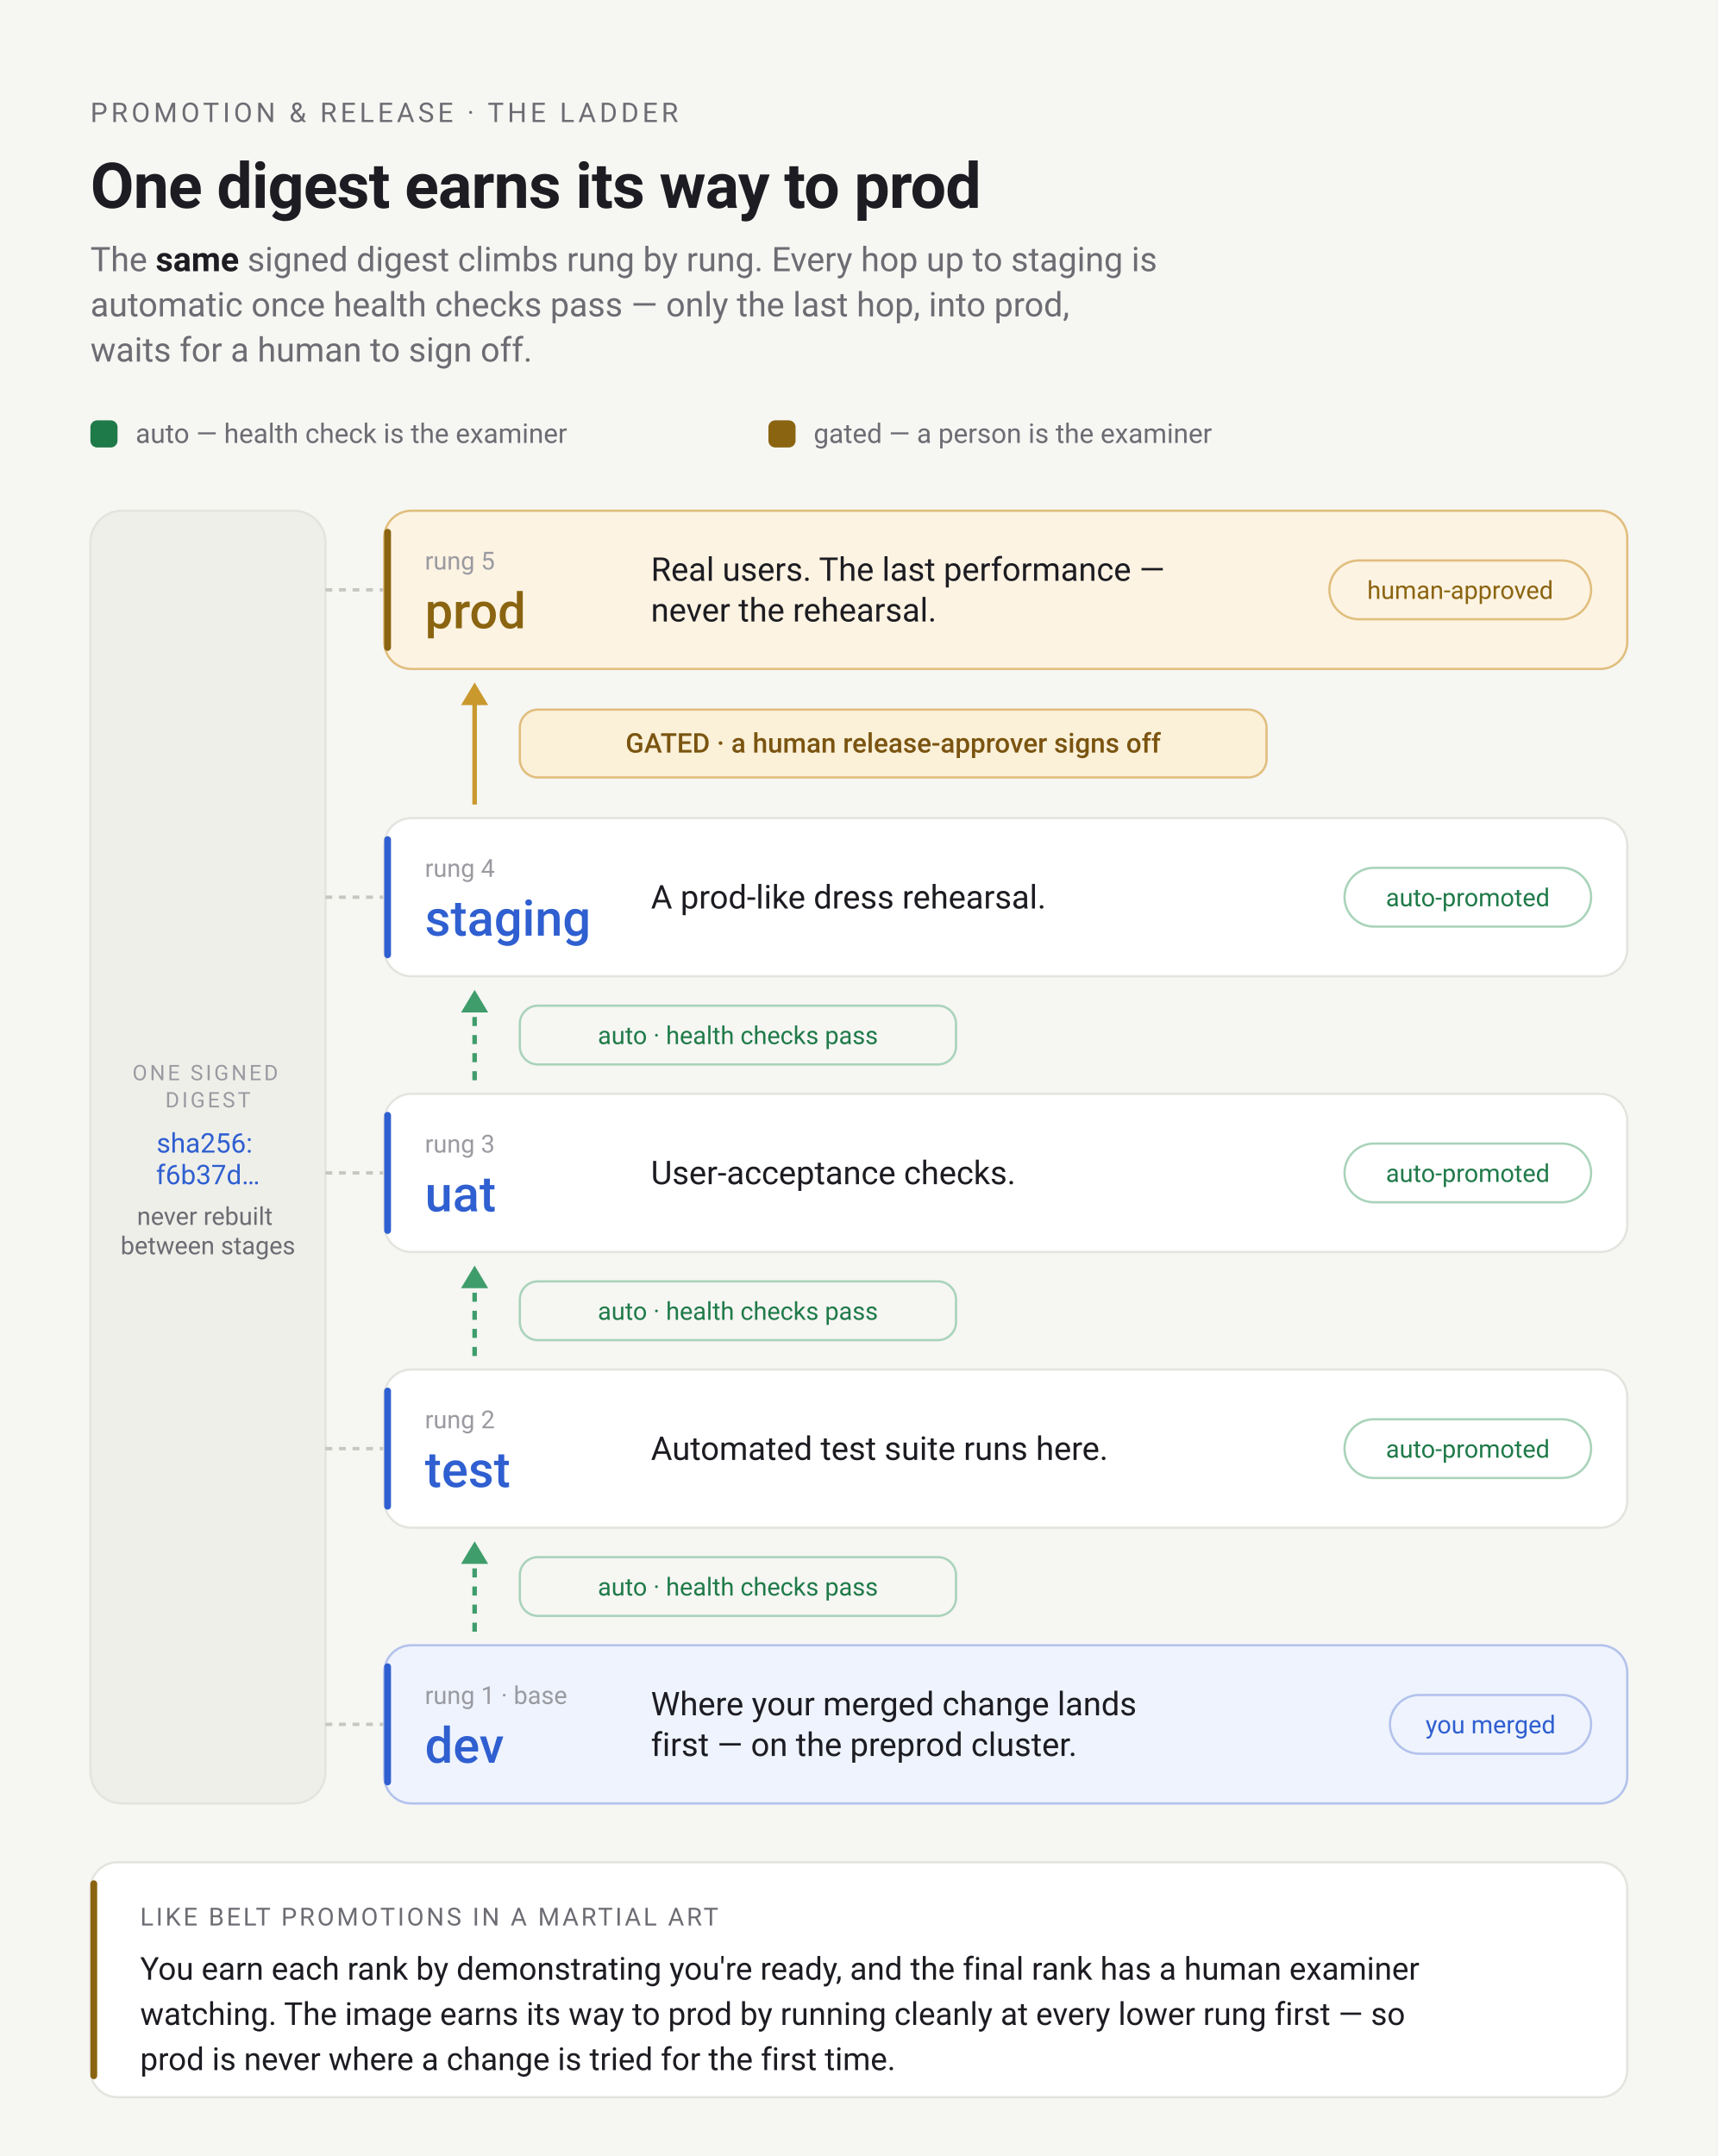
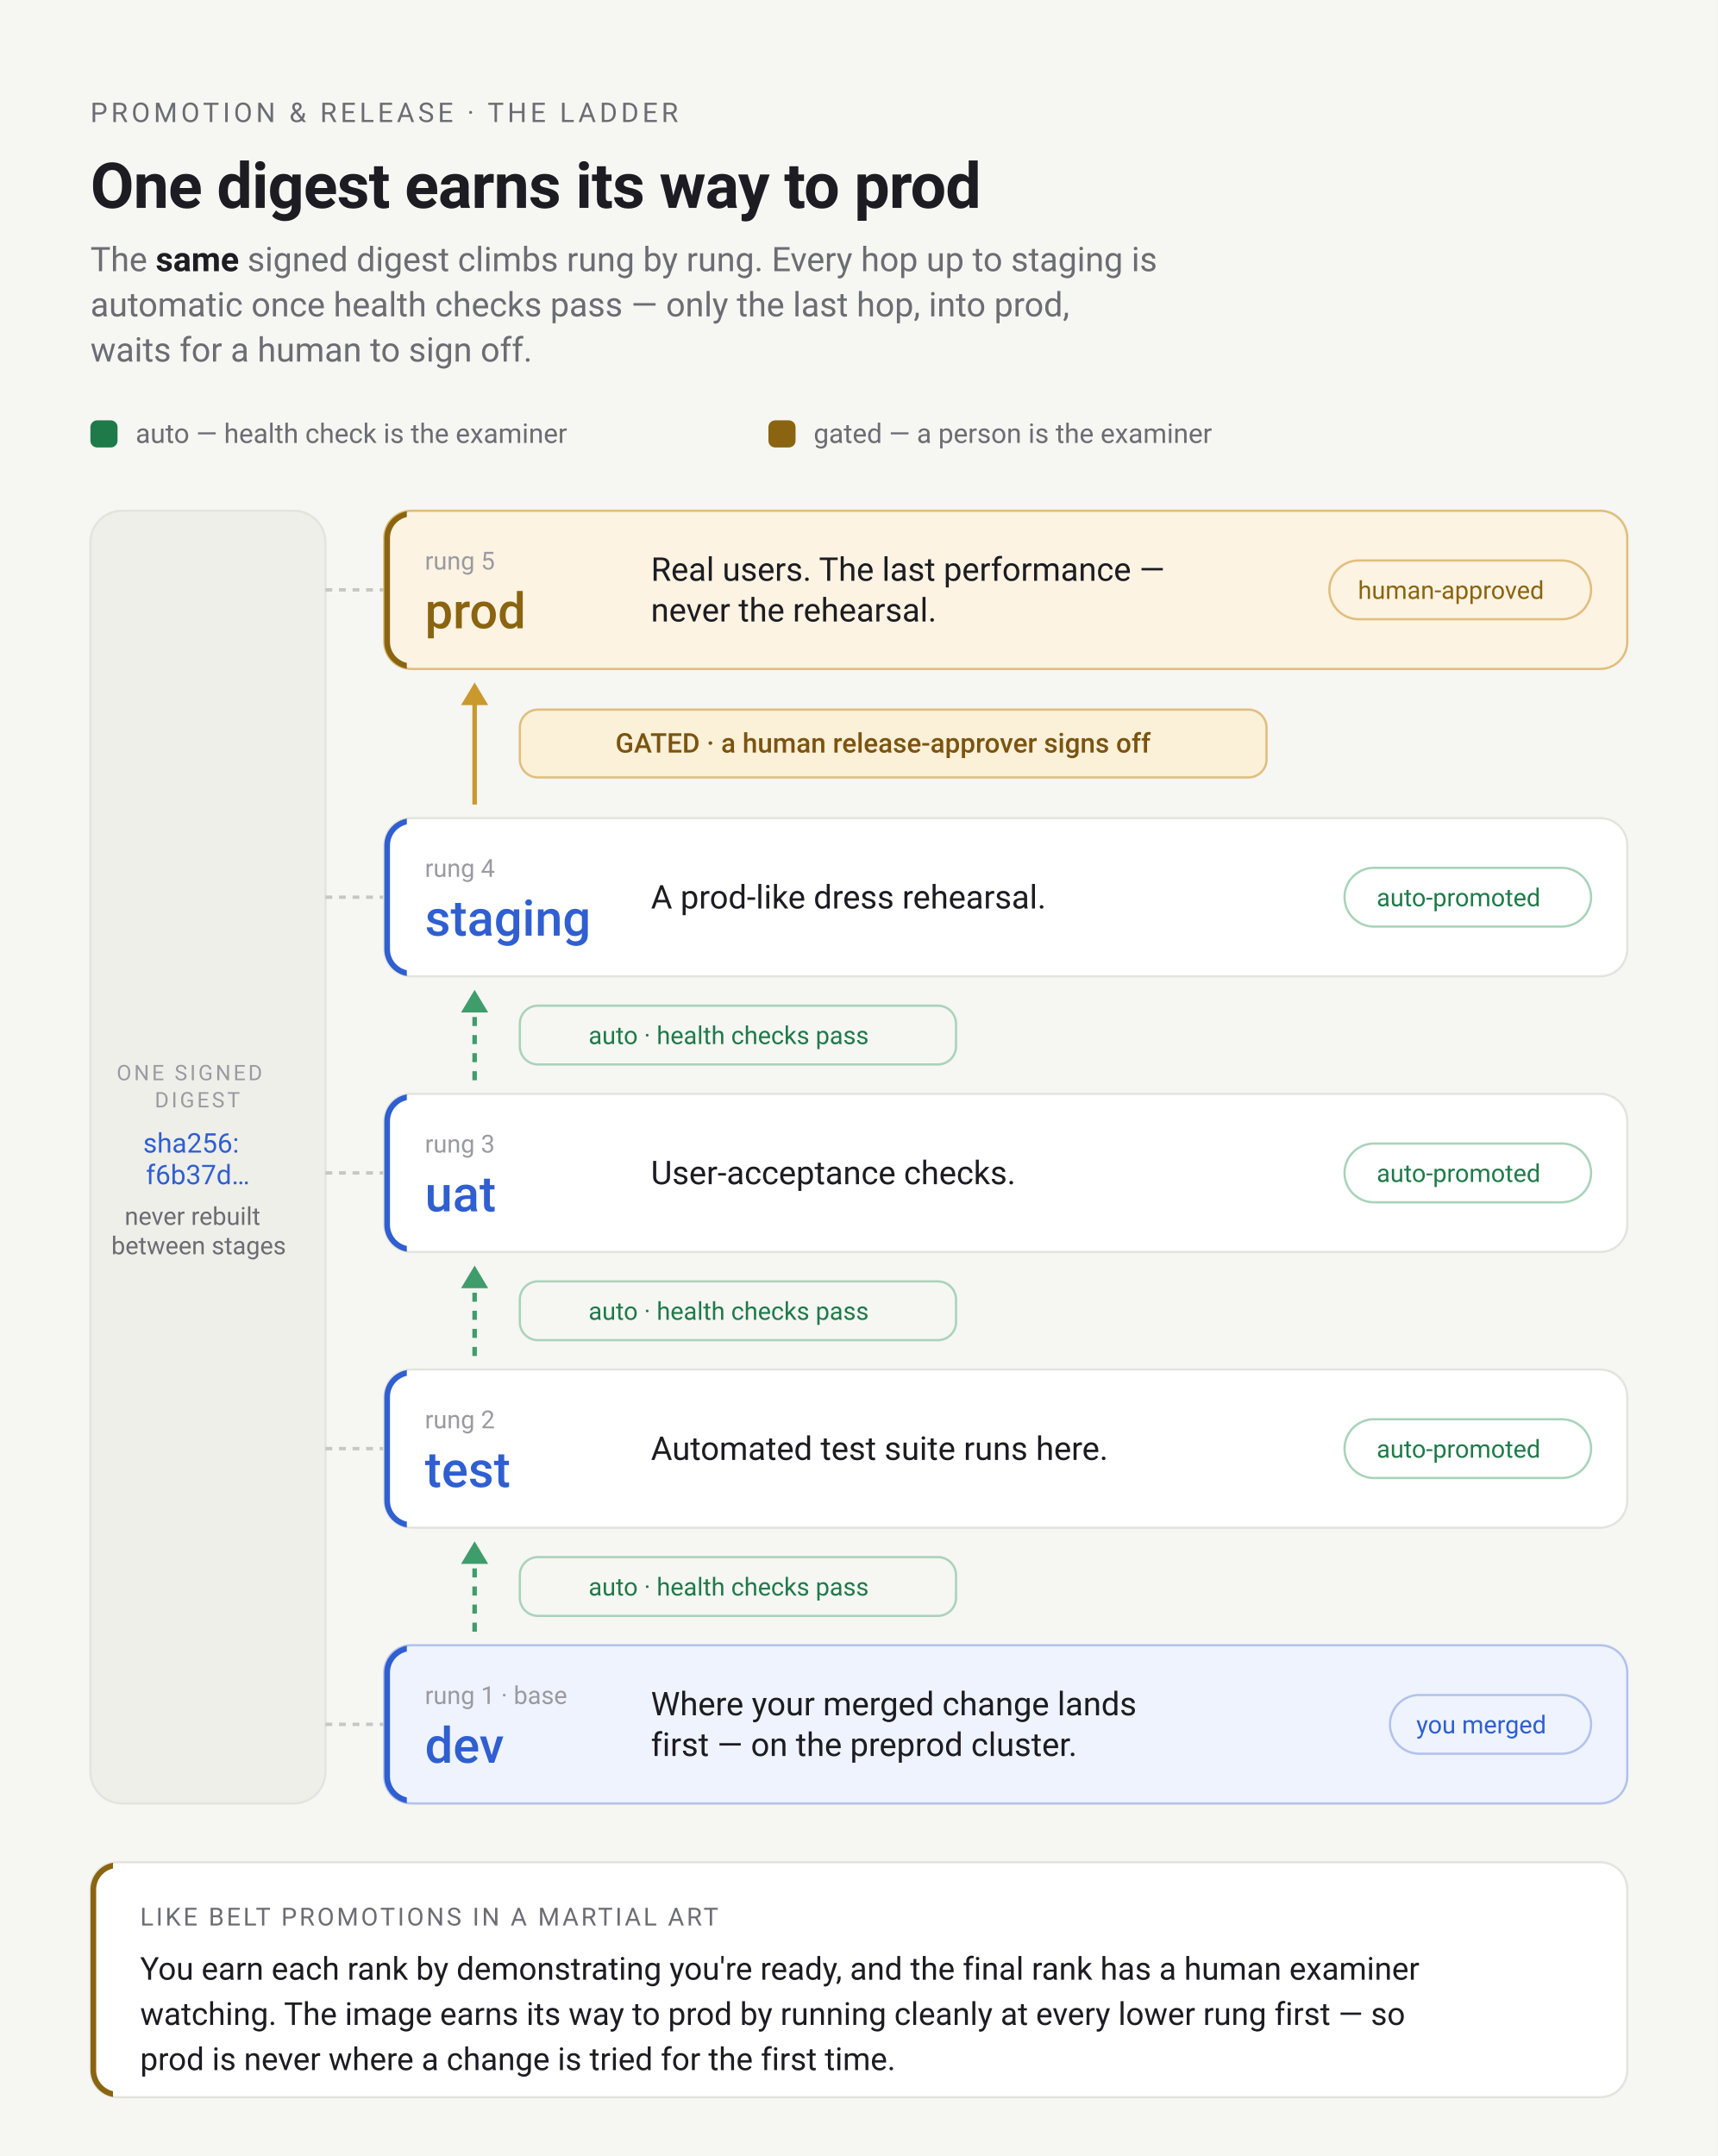
- <svg xmlns="http://www.w3.org/2000/svg" viewBox="0 0 760 954" width="760" height="954" font-family="system-ui,-apple-system,'Segoe UI',Roboto,Helvetica,Arial,sans-serif">
+ <svg xmlns="http://www.w3.org/2000/svg" xml:space="preserve" viewBox="0 0 760 954" width="760" height="954" font-family="system-ui,-apple-system,'Segoe UI',Roboto,Helvetica,Arial,sans-serif">
+   <defs>
+     <clipPath id="abar0">
+       <rect x="169.0" y="225.0" width="11.0" height="72.0" />
+     </clipPath>
+     <clipPath id="abar1">
+       <rect x="169.0" y="361.0" width="11.0" height="72.0" />
+     </clipPath>
+     <clipPath id="abar2">
+       <rect x="169.0" y="483.0" width="11.0" height="72.0" />
+     </clipPath>
+     <clipPath id="abar3">
+       <rect x="169.0" y="605.0" width="11.0" height="72.0" />
+     </clipPath>
+     <clipPath id="abar4">
+       <rect x="169.0" y="727.0" width="11.0" height="72.0" />
+     </clipPath>
+     <clipPath id="abar5">
+       <rect x="39.0" y="823.0" width="11.0" height="106.0" />
+     </clipPath>
+   </defs>
  <style>@media(prefers-color-scheme:dark){[fill="#f6f6f3"]{fill:#1b1b18}[stroke="#f6f6f3"]{stroke:#1b1b18}[fill="#6c6c73"]{fill:#898990}[stroke="#6c6c73"]{stroke:#898990}[fill="#1c1c22"]{fill:#dddde3}[stroke="#1c1c22"]{stroke:#dddde3}[fill="#1f7a49"]{fill:#45d487}[stroke="#1f7a49"]{stroke:#45d487}[fill="#8a6410"]{fill:#ecb02d}[stroke="#8a6410"]{stroke:#ecb02d}[fill="#efefea"]{fill:#1f1f1c}[stroke="#efefea"]{stroke:#1f1f1c}[fill="#e4e4df"]{fill:#252521}[stroke="#e4e4df"]{stroke:#252521}[fill="#9a9aa1"]{fill:#888890}[stroke="#9a9aa1"]{stroke:#888890}[fill="#2f5fd0"]{fill:#7798e3}[stroke="#2f5fd0"]{stroke:#7798e3}[fill="#c7c7c1"]{fill:#34342f}[stroke="#c7c7c1"]{stroke:#34342f}[fill="#fdf3e2"]{fill:#533d18}[stroke="#fdf3e2"]{stroke:#533d18}[fill="#e0be7e"]{fill:#e6c68a}[stroke="#e0be7e"]{stroke:#e6c68a}[fill="#ffffff"]{fill:#141414}[stroke="#ffffff"]{stroke:#141414}[fill="#a9d3ba"]{fill:#9fd0b3}[stroke="#a9d3ba"]{stroke:#9fd0b3}[fill="#eef3fd"]{fill:#17294f}[stroke="#eef3fd"]{stroke:#17294f}[fill="#b3c2ec"]{fill:#1f346c}[stroke="#b3c2ec"]{stroke:#1f346c}[fill="#c9992e"]{fill:#e2bf71}[stroke="#c9992e"]{stroke:#e2bf71}[fill="#fbf0d8"]{fill:#584419}[stroke="#fbf0d8"]{stroke:#584419}[fill="#7a5410"]{fill:#e9a630}[stroke="#7a5410"]{stroke:#e9a630}[fill="#3f9d6b"]{fill:#6fc899}[stroke="#3f9d6b"]{stroke:#6fc899}}</style>
  <rect class="bg" x="0" y="0" width="760" height="954" fill="#f6f6f3" />
  <text class="muted mono" x="40" y="54" font-size="12" fill="#6c6c73" letter-spacing="1.6px">
    <tspan x="40">PROMOTION &amp; RELEASE · THE LADDER</tspan>
  </text>
  <text class="text" x="40" y="92" font-size="28" fill="#1c1c22" font-weight="600" letter-spacing="-0.3px">
    <tspan x="40">One digest earns its way to prod</tspan>
  </text>
  <text class="muted" x="40" y="120" font-size="15" fill="#6c6c73">
    <tspan x="40">The <tspan class="text" fill="#1c1c22" font-weight="600">same</tspan> signed digest climbs rung by rung. Every hop up to staging is</tspan>
    <tspan x="40" dy="20">automatic once health checks pass — only the last hop, into prod,</tspan>
    <tspan x="40" dy="20">waits for a human to sign off.</tspan>
  </text>
  <rect x="40" y="186" width="12" height="12" rx="3" class="c-green" fill="#1f7a49" />
  <text class="muted mono" x="60" y="196" font-size="12" fill="#6c6c73">
    <tspan x="60">auto — health check is the examiner</tspan>
  </text>
  <rect x="340" y="186" width="12" height="12" rx="3" class="c-amber" fill="#8a6410" />
  <text class="muted mono" x="360" y="196" font-size="12" fill="#6c6c73">
    <tspan x="360">gated — a person is the examiner</tspan>
  </text>
  <rect x="40" y="226" width="104" height="572" rx="14" class="railbg brd" fill="#efefea" stroke="#e4e4df" stroke-width="1" />
  <line class="railLine" x1="92" y1="244" x2="92" y2="780" stroke="undefined" stroke-width="2" stroke-dasharray="4 4" />
  <rect x="48" y="460" width="88" height="104" rx="8" class="railbg" fill="#efefea" />
  <text class="dim mono" x="92" y="478" font-size="9.5" fill="#9a9aa1" letter-spacing="0.12em" text-anchor="middle">
    <tspan x="92">ONE SIGNED</tspan>
    <tspan x="92" dy="12">DIGEST</tspan>
  </text>
  <text class="c-blue mono" x="92" y="510" font-size="12" fill="#2f5fd0" text-anchor="middle">
    <tspan x="92">sha256:</tspan>
    <tspan x="92" dy="14">f6b37d…</tspan>
  </text>
  <text class="muted" x="92" y="542" font-size="11" fill="#6c6c73" text-anchor="middle">
    <tspan x="92">never rebuilt</tspan>
    <tspan x="92" dy="13">between stages</tspan>
  </text>
  <line class="tie" x1="144" y1="261" x2="170" y2="261" stroke="#c7c7c1" stroke-width="1.5" stroke-dasharray="3 3" />
  <rect x="170" y="226" width="550" height="70" rx="12" class="cardProd cardProdBd" fill="#fdf3e2" stroke="#e0be7e" stroke-width="1" />
-   <rect x="170" y="234" width="3" height="54" rx="1.5" class="c-amber" fill="#8a6410" />
+   <rect x="171.3" y="227.3" width="547.5" height="67.5" rx="10.8" fill="none" stroke="#8a6410" stroke-width="2.5" clip-path="url(#abar0)" />
  <text class="dim mono" x="188" y="252" font-size="11" fill="#9a9aa1">
    <tspan x="188">rung 5</tspan>
  </text>
  <text class="c-amber mono" x="188" y="278" font-size="22" fill="#8a6410" font-weight="500">
    <tspan x="188">prod</tspan>
  </text>
  <text class="text" x="288" y="257" font-size="14.5" fill="#1c1c22">
    <tspan x="288">Real users. The last performance —</tspan>
    <tspan x="288" dy="18">never the rehearsal.</tspan>
  </text>
  <rect x="588.2" y="248" width="115.8" height="26" rx="13" class="chipAmberBd" fill="none" stroke="#e0be7e" stroke-width="1" />
  <text class="c-amber mono" x="646.1" y="265" font-size="11" fill="#8a6410" text-anchor="middle">
    <tspan x="646.1">human-approved</tspan>
  </text>
  <line class="tie" x1="144" y1="397" x2="170" y2="397" stroke="#c7c7c1" stroke-width="1.5" stroke-dasharray="3 3" />
  <rect x="170" y="362" width="550" height="70" rx="12" class="card brd" fill="#ffffff" stroke="#e4e4df" stroke-width="1" />
-   <rect x="170" y="370" width="3" height="54" rx="1.5" class="c-blue" fill="#2f5fd0" />
+   <rect x="171.3" y="363.3" width="547.5" height="67.5" rx="10.8" fill="none" stroke="#2f5fd0" stroke-width="2.5" clip-path="url(#abar1)" />
  <text class="dim mono" x="188" y="388" font-size="11" fill="#9a9aa1">
    <tspan x="188">rung 4</tspan>
  </text>
  <text class="c-blue mono" x="188" y="414" font-size="22" fill="#2f5fd0" font-weight="500">
    <tspan x="188">staging</tspan>
  </text>
  <text class="text" x="288" y="402" font-size="14.5" fill="#1c1c22">
    <tspan x="288">A prod-like dress rehearsal.</tspan>
  </text>
  <rect x="594.9" y="384" width="109.1" height="26" rx="13" class="chipGreenBd" fill="none" stroke="#a9d3ba" stroke-width="1" />
  <text class="c-green mono" x="649.45" y="401" font-size="11" fill="#1f7a49" text-anchor="middle">
    <tspan x="649.45">auto-promoted</tspan>
  </text>
  <line class="tie" x1="144" y1="519" x2="170" y2="519" stroke="#c7c7c1" stroke-width="1.5" stroke-dasharray="3 3" />
  <rect x="170" y="484" width="550" height="70" rx="12" class="card brd" fill="#ffffff" stroke="#e4e4df" stroke-width="1" />
-   <rect x="170" y="492" width="3" height="54" rx="1.5" class="c-blue" fill="#2f5fd0" />
+   <rect x="171.3" y="485.3" width="547.5" height="67.5" rx="10.8" fill="none" stroke="#2f5fd0" stroke-width="2.5" clip-path="url(#abar2)" />
  <text class="dim mono" x="188" y="510" font-size="11" fill="#9a9aa1">
    <tspan x="188">rung 3</tspan>
  </text>
  <text class="c-blue mono" x="188" y="536" font-size="22" fill="#2f5fd0" font-weight="500">
    <tspan x="188">uat</tspan>
  </text>
  <text class="text" x="288" y="524" font-size="14.5" fill="#1c1c22">
    <tspan x="288">User-acceptance checks.</tspan>
  </text>
  <rect x="594.9" y="506" width="109.1" height="26" rx="13" class="chipGreenBd" fill="none" stroke="#a9d3ba" stroke-width="1" />
  <text class="c-green mono" x="649.45" y="523" font-size="11" fill="#1f7a49" text-anchor="middle">
    <tspan x="649.45">auto-promoted</tspan>
  </text>
  <line class="tie" x1="144" y1="641" x2="170" y2="641" stroke="#c7c7c1" stroke-width="1.5" stroke-dasharray="3 3" />
  <rect x="170" y="606" width="550" height="70" rx="12" class="card brd" fill="#ffffff" stroke="#e4e4df" stroke-width="1" />
-   <rect x="170" y="614" width="3" height="54" rx="1.5" class="c-blue" fill="#2f5fd0" />
+   <rect x="171.3" y="607.3" width="547.5" height="67.5" rx="10.8" fill="none" stroke="#2f5fd0" stroke-width="2.5" clip-path="url(#abar3)" />
  <text class="dim mono" x="188" y="632" font-size="11" fill="#9a9aa1">
    <tspan x="188">rung 2</tspan>
  </text>
  <text class="c-blue mono" x="188" y="658" font-size="22" fill="#2f5fd0" font-weight="500">
    <tspan x="188">test</tspan>
  </text>
  <text class="text" x="288" y="646" font-size="14.5" fill="#1c1c22">
    <tspan x="288">Automated test suite runs here.</tspan>
  </text>
  <rect x="594.9" y="628" width="109.1" height="26" rx="13" class="chipGreenBd" fill="none" stroke="#a9d3ba" stroke-width="1" />
  <text class="c-green mono" x="649.45" y="645" font-size="11" fill="#1f7a49" text-anchor="middle">
    <tspan x="649.45">auto-promoted</tspan>
  </text>
  <line class="tie" x1="144" y1="763" x2="170" y2="763" stroke="#c7c7c1" stroke-width="1.5" stroke-dasharray="3 3" />
  <rect x="170" y="728" width="550" height="70" rx="12" class="cardDev cardDevBd" fill="#eef3fd" stroke="#b3c2ec" stroke-width="1" />
-   <rect x="170" y="736" width="3" height="54" rx="1.5" class="c-blue" fill="#2f5fd0" />
+   <rect x="171.3" y="729.3" width="547.5" height="67.5" rx="10.8" fill="none" stroke="#2f5fd0" stroke-width="2.5" clip-path="url(#abar4)" />
  <text class="dim mono" x="188" y="754" font-size="11" fill="#9a9aa1">
    <tspan x="188">rung 1 · base</tspan>
  </text>
  <text class="c-blue mono" x="188" y="780" font-size="22" fill="#2f5fd0" font-weight="500">
    <tspan x="188">dev</tspan>
  </text>
  <text class="text" x="288" y="759" font-size="14.5" fill="#1c1c22">
    <tspan x="288">Where your merged change lands</tspan>
    <tspan x="288" dy="18">first — on the preprod cluster.</tspan>
  </text>
  <rect x="615" y="750" width="89" height="26" rx="13" class="chipBlueBd" fill="none" stroke="#b3c2ec" stroke-width="1" />
  <text class="c-blue mono" x="659.5" y="767" font-size="11" fill="#2f5fd0" text-anchor="middle">
    <tspan x="659.5">you merged</tspan>
  </text>
  <line class="lineGate" x1="210" y1="356" x2="210" y2="310" stroke="#c9992e" stroke-width="2" />
  <path class="arrowGate" fill="#c9992e" d="M210 302 L204 312 L216 312 Z" />
  <rect x="230" y="314" width="330.4" height="30" rx="8" class="pillGateBg pillGateBd" fill="#fbf0d8" stroke="#e0be7e" stroke-width="1" />
  <text class="pillGateTxt mono" x="395.2" y="333" font-size="12" fill="#7a5410" font-weight="500" text-anchor="middle">
    <tspan x="395.2">GATED · a human release-approver signs off</tspan>
  </text>
  <line class="lineAuto" x1="210" y1="478" x2="210" y2="446" stroke="#3f9d6b" stroke-width="2" stroke-dasharray="4 4" />
  <path class="arrowAuto" fill="#3f9d6b" d="M210 438 L204 448 L216 448 Z" />
  <rect x="230" y="445" width="193" height="26" rx="8" class="pillAutoBd" fill="none" stroke="#a9d3ba" stroke-width="1" />
  <text class="pillAutoTxt mono" x="326.5" y="462" font-size="11" fill="#1f7a49" text-anchor="middle">
    <tspan x="326.5">auto · health checks pass</tspan>
  </text>
  <line class="lineAuto" x1="210" y1="600" x2="210" y2="568" stroke="#3f9d6b" stroke-width="2" stroke-dasharray="4 4" />
  <path class="arrowAuto" fill="#3f9d6b" d="M210 560 L204 570 L216 570 Z" />
  <rect x="230" y="567" width="193" height="26" rx="8" class="pillAutoBd" fill="none" stroke="#a9d3ba" stroke-width="1" />
  <text class="pillAutoTxt mono" x="326.5" y="584" font-size="11" fill="#1f7a49" text-anchor="middle">
    <tspan x="326.5">auto · health checks pass</tspan>
  </text>
  <line class="lineAuto" x1="210" y1="722" x2="210" y2="690" stroke="#3f9d6b" stroke-width="2" stroke-dasharray="4 4" />
  <path class="arrowAuto" fill="#3f9d6b" d="M210 682 L204 692 L216 692 Z" />
  <rect x="230" y="689" width="193" height="26" rx="8" class="pillAutoBd" fill="none" stroke="#a9d3ba" stroke-width="1" />
  <text class="pillAutoTxt mono" x="326.5" y="706" font-size="11" fill="#1f7a49" text-anchor="middle">
    <tspan x="326.5">auto · health checks pass</tspan>
  </text>
  <rect x="40" y="824" width="680" height="104" rx="12" class="card brd" fill="#ffffff" stroke="#e4e4df" stroke-width="1" />
-   <rect x="40" y="832" width="3" height="88" rx="1.5" class="c-amber" fill="#8a6410" />
+   <rect x="41.3" y="825.3" width="677.5" height="101.5" rx="10.8" fill="none" stroke="#8a6410" stroke-width="2.5" clip-path="url(#abar5)" />
  <text class="muted mono" x="62" y="852" font-size="11" fill="#6c6c73" letter-spacing="0.1em">
    <tspan x="62">LIKE BELT PROMOTIONS IN A MARTIAL ART</tspan>
  </text>
  <text class="text" x="62" y="876" font-size="14" fill="#1c1c22">
    <tspan x="62">You earn each rank by demonstrating you're ready, and the final rank has a human examiner</tspan>
    <tspan x="62" dy="20">watching. The image earns its way to prod by running cleanly at every lower rung first — so</tspan>
    <tspan x="62" dy="20">prod is never where a change is tried for the first time.</tspan>
  </text>
</svg>
